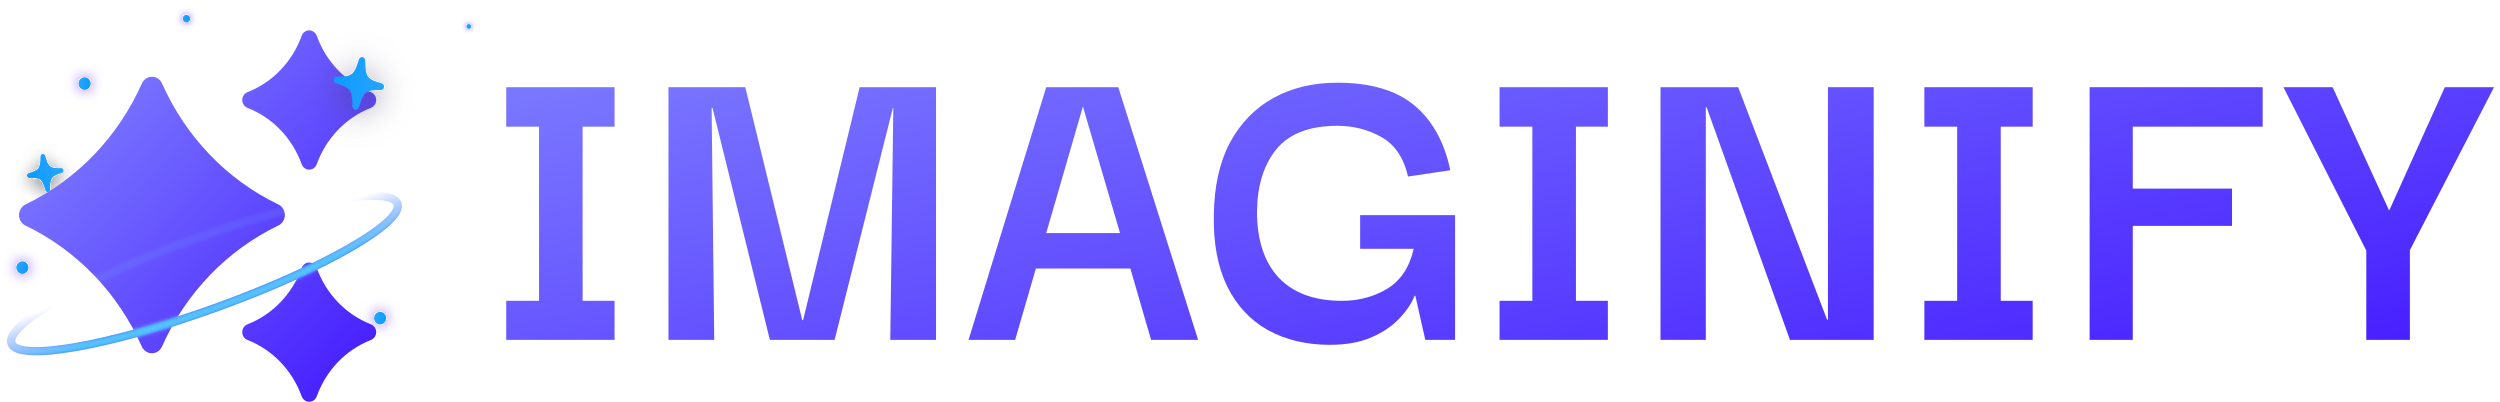
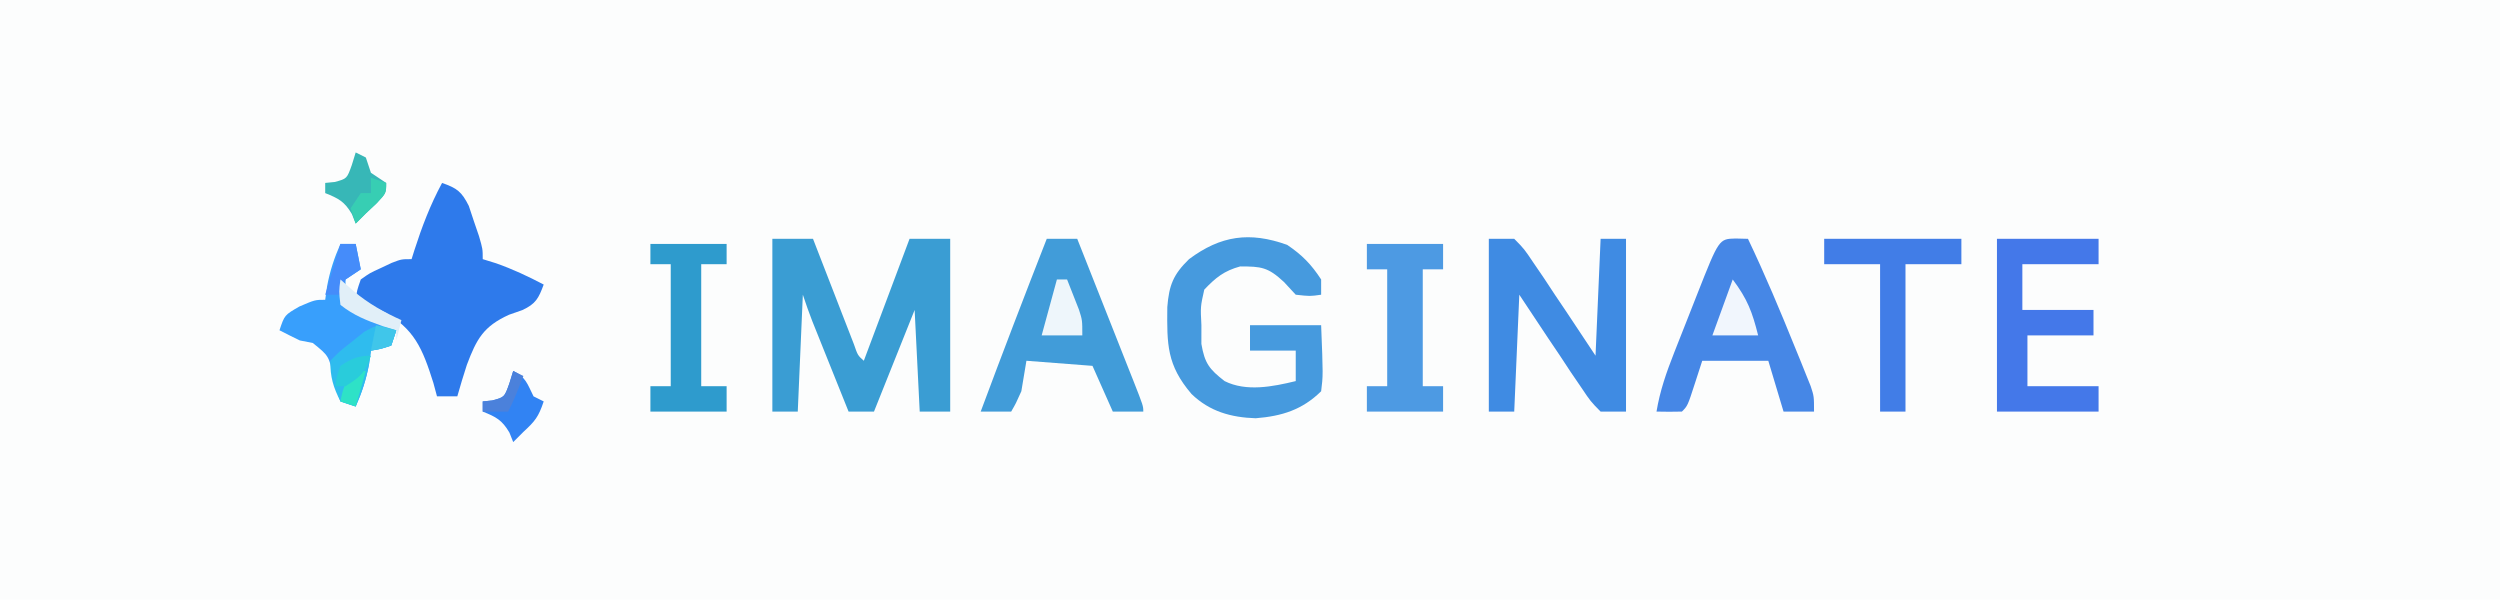
- <svg xmlns="http://www.w3.org/2000/svg" width="168" height="27" viewBox="0 0 168 27" fill="none">
-   <path d="M41.298 20.216V22.84H34.019V20.216H36.223V8.514H34.019V5.86H41.298V8.514H39.152V20.216H41.298ZM44.921 22.84V5.86H50.083L53.911 21.513H53.969L57.768 5.86H62.901V22.84H59.827L60.03 7.247H60.001L56.086 22.84H51.736L47.879 7.247H47.821L47.995 22.84H44.921ZM65.086 22.84L70.306 5.86H75.149L80.514 22.84H77.353L75.961 18.045H69.61L68.218 22.84H65.086ZM72.771 7.157L70.306 15.662H75.265L72.771 7.157ZM89.371 23.172C87.786 23.172 86.394 22.84 85.195 22.177C84.016 21.513 83.107 20.538 82.469 19.251C81.831 17.944 81.532 16.346 81.57 14.456C81.59 12.545 81.947 10.927 82.643 9.6C83.359 8.273 84.335 7.267 85.572 6.584C86.81 5.9 88.24 5.558 89.864 5.558C92.088 5.558 93.808 6.061 95.026 7.066C96.244 8.072 97.056 9.529 97.462 11.44L94.62 11.862C94.33 10.595 93.731 9.71 92.822 9.208C91.933 8.705 90.947 8.454 89.864 8.454C88.008 8.454 86.645 8.976 85.775 10.022C84.925 11.068 84.49 12.465 84.47 14.214C84.47 16.145 84.963 17.632 85.949 18.678C86.935 19.703 88.347 20.216 90.183 20.216C91.305 20.216 92.32 19.945 93.228 19.402C94.137 18.839 94.727 17.944 94.997 16.718H91.401V14.456H97.781V22.84H95.78L95.113 19.884H95.055C94.862 20.387 94.523 20.89 94.04 21.392C93.576 21.895 92.958 22.317 92.184 22.659C91.411 23.001 90.473 23.172 89.371 23.172ZM108.049 20.216V22.84H100.77V20.216H102.974V8.514H100.77V5.86H108.049V8.514H105.903V20.216H108.049ZM122.837 5.86H125.911V22.84H120.285L114.688 7.217H114.63V22.84H111.585V5.86H116.805L122.779 21.483H122.837V5.86ZM136.596 20.216V22.84H129.317V20.216H131.521V8.514H129.317V5.86H136.596V8.514H134.45V20.216H136.596ZM143.322 22.84H140.422V5.86H152.051V8.514H143.322V12.676H149.992V15.179H143.322V22.84ZM159.015 22.84V16.838L153.447 5.86H156.753L160.552 14.154L164.293 5.86H167.599L161.944 16.808V22.84H159.015Z" fill="url(#paint0_linear_2164_2166)" />
-   <g filter="url(#filter0_d_2164_2166)">
-     <path d="M31.499 1.941C31.585 1.941 31.655 1.868 31.655 1.778C31.655 1.688 31.585 1.615 31.499 1.615C31.412 1.615 31.342 1.688 31.342 1.778C31.342 1.868 31.412 1.941 31.499 1.941Z" fill="url(#paint1_linear_2164_2166)" />
-   </g>
-   <g filter="url(#filter1_d_2164_2166)">
-     <path d="M5.684 6.038C5.909 6.038 6.09 5.849 6.09 5.616C6.09 5.383 5.909 5.193 5.684 5.193C5.46 5.193 5.278 5.383 5.278 5.616C5.278 5.849 5.46 6.038 5.684 6.038Z" fill="url(#paint2_linear_2164_2166)" />
-   </g>
-   <g filter="url(#filter2_d_2164_2166)">
-     <path d="M1.502 18.406C1.726 18.406 1.908 18.217 1.908 17.984C1.908 17.751 1.726 17.562 1.502 17.562C1.278 17.562 1.096 17.751 1.096 17.984C1.096 18.217 1.278 18.406 1.502 18.406Z" fill="url(#paint3_linear_2164_2166)" />
-   </g>
-   <g filter="url(#filter3_d_2164_2166)">
-     <path d="M25.543 21.802C25.767 21.802 25.949 21.613 25.949 21.379C25.949 21.146 25.767 20.957 25.543 20.957C25.319 20.957 25.137 21.146 25.137 21.379C25.137 21.613 25.319 21.802 25.543 21.802Z" fill="url(#paint4_linear_2164_2166)" />
-   </g>
-   <g filter="url(#filter4_d_2164_2166)">
-     <path d="M6.528 14.652C6.614 14.652 6.684 14.579 6.684 14.489C6.684 14.399 6.614 14.326 6.528 14.326C6.441 14.326 6.371 14.399 6.371 14.489C6.371 14.579 6.441 14.652 6.528 14.652Z" fill="url(#paint5_linear_2164_2166)" />
-   </g>
-   <g filter="url(#filter5_d_2164_2166)">
-     <path d="M12.524 1.512C12.66 1.512 12.77 1.397 12.77 1.256C12.77 1.115 12.66 1 12.524 1C12.388 1 12.278 1.115 12.278 1.256C12.278 1.397 12.388 1.512 12.524 1.512Z" fill="url(#paint6_linear_2164_2166)" />
-   </g>
-   <g filter="url(#filter6_d_2164_2166)">
-     <path d="M3.228 12.906C3.148 12.919 3.073 12.868 3.049 12.783C2.828 12.029 2.711 11.937 1.985 11.965C1.902 11.967 1.828 11.906 1.816 11.823C1.804 11.739 1.856 11.659 1.936 11.634C2.63 11.42 2.705 11.316 2.722 10.526C2.724 10.438 2.779 10.367 2.857 10.354C2.939 10.342 3.012 10.393 3.038 10.477C3.257 11.231 3.374 11.322 4.099 11.295C4.185 11.293 4.257 11.352 4.269 11.438C4.281 11.521 4.231 11.6 4.149 11.626C3.454 11.842 3.38 11.945 3.365 12.735C3.361 12.824 3.305 12.894 3.228 12.906Z" fill="url(#paint7_linear_2164_2166)" />
-   </g>
-   <path d="M16.63 6.194C16.419 6.276 16.278 6.486 16.278 6.72C16.278 6.954 16.419 7.164 16.63 7.247C18.313 7.903 19.641 9.284 20.272 11.034C20.352 11.254 20.553 11.4 20.778 11.4C21.003 11.4 21.205 11.254 21.285 11.034C21.916 9.284 23.244 7.903 24.927 7.247C25.138 7.164 25.278 6.954 25.278 6.72C25.278 6.486 25.138 6.276 24.927 6.194C23.244 5.537 21.916 4.156 21.285 2.406C21.205 2.186 21.003 2.04 20.778 2.04C20.553 2.04 20.352 2.186 20.272 2.406C19.641 4.156 18.313 5.537 16.63 6.194ZM10.892 5.613C10.771 5.336 10.503 5.16 10.213 5.16C9.922 5.16 9.655 5.336 9.533 5.613C7.936 9.2 5.164 12.082 1.714 13.74C1.447 13.867 1.278 14.145 1.278 14.452C1.278 14.759 1.447 15.032 1.714 15.159C5.163 16.815 7.937 19.698 9.528 23.285C9.65 23.563 9.917 23.739 10.208 23.739C10.499 23.739 10.766 23.563 10.888 23.285C12.482 19.695 15.254 16.812 18.706 15.154C18.974 15.027 19.142 14.749 19.142 14.447C19.142 14.145 18.974 13.867 18.706 13.74C15.257 12.085 12.485 9.2 10.892 5.613ZM20.272 18.006C19.641 19.756 18.313 21.137 16.63 21.794C16.419 21.876 16.278 22.086 16.278 22.32C16.278 22.554 16.419 22.764 16.63 22.846C18.313 23.503 19.641 24.884 20.272 26.634C20.352 26.854 20.553 27 20.778 27C21.003 27 21.205 26.854 21.285 26.634C21.916 24.884 23.244 23.503 24.927 22.846C25.138 22.764 25.278 22.554 25.278 22.32C25.278 22.086 25.138 21.876 24.927 21.794C23.244 21.137 21.916 19.756 21.285 18.006C21.205 17.786 21.003 17.64 20.778 17.64C20.553 17.64 20.352 17.786 20.272 18.006Z" fill="url(#paint8_linear_2164_2166)" />
-   <path d="M12.972 16.086C5.808 18.673 0.343 21.799 0.766 23.067C1.19 24.334 7.341 23.264 14.505 20.677C21.669 18.089 27.133 14.964 26.71 13.696C26.287 12.428 20.136 13.498 12.972 16.086Z" stroke="url(#paint9_linear_2164_2166)" stroke-width="0.549" />
-   <g style="mix-blend-mode:screen" filter="url(#filter7_f_2164_2166)">
-     <path d="M12.972 16.085C5.808 18.673 0.343 21.799 0.766 23.066C1.19 24.334 7.341 23.264 14.505 20.677C21.669 18.089 27.133 14.963 26.71 13.696C26.287 12.428 20.136 13.498 12.972 16.085Z" stroke="url(#paint10_linear_2164_2166)" stroke-width="0.549" />
-   </g>
-   <g filter="url(#filter8_d_2164_2166)">
-     <path d="M23.872 7.362C23.762 7.345 23.683 7.247 23.684 7.126C23.679 6.038 23.559 5.869 22.591 5.606C22.479 5.575 22.405 5.463 22.421 5.348C22.437 5.232 22.536 5.149 22.652 5.148C23.65 5.152 23.789 5.046 24.113 4.009C24.149 3.894 24.248 3.823 24.357 3.839C24.469 3.856 24.547 3.954 24.549 4.076C24.551 5.161 24.67 5.33 25.637 5.593C25.752 5.627 25.825 5.735 25.808 5.853C25.793 5.968 25.696 6.051 25.577 6.051C24.577 6.05 24.441 6.155 24.119 7.192C24.08 7.308 23.979 7.378 23.872 7.362Z" fill="url(#paint11_linear_2164_2166)" />
-   </g>
-   <defs>
-     <filter id="filter0_d_2164_2166" x="31.001" y="1.274" width="0.996" height="1.009" filterUnits="userSpaceOnUse" color-interpolation-filters="sRGB">
-       <feFlood flood-opacity="0" result="BackgroundImageFix" />
-       <feColorMatrix in="SourceAlpha" type="matrix" values="0 0 0 0 0 0 0 0 0 0 0 0 0 0 0 0 0 0 127 0" result="hardAlpha" />
-       <feOffset />
-       <feGaussianBlur stdDeviation="0.171" />
-       <feComposite in2="hardAlpha" operator="out" />
-       <feColorMatrix type="matrix" values="0 0 0 0 0.592 0 0 0 0 0.392 0 0 0 0 1 0 0 0 1 0" />
-       <feBlend mode="normal" in2="BackgroundImageFix" result="effect1_dropShadow_2164_2166" />
-       <feBlend mode="normal" in="SourceGraphic" in2="effect1_dropShadow_2164_2166" result="shape" />
-     </filter>
-     <filter id="filter1_d_2164_2166" x="4.392" y="4.308" width="2.584" height="2.616" filterUnits="userSpaceOnUse" color-interpolation-filters="sRGB">
-       <feFlood flood-opacity="0" result="BackgroundImageFix" />
-       <feColorMatrix in="SourceAlpha" type="matrix" values="0 0 0 0 0 0 0 0 0 0 0 0 0 0 0 0 0 0 127 0" result="hardAlpha" />
-       <feOffset />
-       <feGaussianBlur stdDeviation="0.443" />
-       <feComposite in2="hardAlpha" operator="out" />
-       <feColorMatrix type="matrix" values="0 0 0 0 0.592 0 0 0 0 0.392 0 0 0 0 1 0 0 0 1 0" />
-       <feBlend mode="normal" in2="BackgroundImageFix" result="effect1_dropShadow_2164_2166" />
-       <feBlend mode="normal" in="SourceGraphic" in2="effect1_dropShadow_2164_2166" result="shape" />
-     </filter>
-     <filter id="filter2_d_2164_2166" x="0.21" y="16.676" width="2.584" height="2.616" filterUnits="userSpaceOnUse" color-interpolation-filters="sRGB">
-       <feFlood flood-opacity="0" result="BackgroundImageFix" />
-       <feColorMatrix in="SourceAlpha" type="matrix" values="0 0 0 0 0 0 0 0 0 0 0 0 0 0 0 0 0 0 127 0" result="hardAlpha" />
-       <feOffset />
-       <feGaussianBlur stdDeviation="0.443" />
-       <feComposite in2="hardAlpha" operator="out" />
-       <feColorMatrix type="matrix" values="0 0 0 0 0.592 0 0 0 0 0.392 0 0 0 0 1 0 0 0 1 0" />
-       <feBlend mode="normal" in2="BackgroundImageFix" result="effect1_dropShadow_2164_2166" />
-       <feBlend mode="normal" in="SourceGraphic" in2="effect1_dropShadow_2164_2166" result="shape" />
-     </filter>
-     <filter id="filter3_d_2164_2166" x="24.251" y="20.071" width="2.584" height="2.616" filterUnits="userSpaceOnUse" color-interpolation-filters="sRGB">
-       <feFlood flood-opacity="0" result="BackgroundImageFix" />
-       <feColorMatrix in="SourceAlpha" type="matrix" values="0 0 0 0 0 0 0 0 0 0 0 0 0 0 0 0 0 0 127 0" result="hardAlpha" />
-       <feOffset />
-       <feGaussianBlur stdDeviation="0.443" />
-       <feComposite in2="hardAlpha" operator="out" />
-       <feColorMatrix type="matrix" values="0 0 0 0 0.592 0 0 0 0 0.392 0 0 0 0 1 0 0 0 1 0" />
-       <feBlend mode="normal" in2="BackgroundImageFix" result="effect1_dropShadow_2164_2166" />
-       <feBlend mode="normal" in="SourceGraphic" in2="effect1_dropShadow_2164_2166" result="shape" />
-     </filter>
-     <filter id="filter4_d_2164_2166" x="6.03" y="13.984" width="0.996" height="1.009" filterUnits="userSpaceOnUse" color-interpolation-filters="sRGB">
-       <feFlood flood-opacity="0" result="BackgroundImageFix" />
-       <feColorMatrix in="SourceAlpha" type="matrix" values="0 0 0 0 0 0 0 0 0 0 0 0 0 0 0 0 0 0 127 0" result="hardAlpha" />
-       <feOffset />
-       <feGaussianBlur stdDeviation="0.171" />
-       <feComposite in2="hardAlpha" operator="out" />
-       <feColorMatrix type="matrix" values="0 0 0 0 0.592 0 0 0 0 0.392 0 0 0 0 1 0 0 0 1 0" />
-       <feBlend mode="normal" in2="BackgroundImageFix" result="effect1_dropShadow_2164_2166" />
-       <feBlend mode="normal" in="SourceGraphic" in2="effect1_dropShadow_2164_2166" result="shape" />
-     </filter>
-     <filter id="filter5_d_2164_2166" x="11.742" y="0.463" width="1.565" height="1.585" filterUnits="userSpaceOnUse" color-interpolation-filters="sRGB">
-       <feFlood flood-opacity="0" result="BackgroundImageFix" />
-       <feColorMatrix in="SourceAlpha" type="matrix" values="0 0 0 0 0 0 0 0 0 0 0 0 0 0 0 0 0 0 127 0" result="hardAlpha" />
-       <feOffset />
-       <feGaussianBlur stdDeviation="0.268" />
-       <feComposite in2="hardAlpha" operator="out" />
-       <feColorMatrix type="matrix" values="0 0 0 0 0.592 0 0 0 0 0.392 0 0 0 0 1 0 0 0 1 0" />
-       <feBlend mode="normal" in2="BackgroundImageFix" result="effect1_dropShadow_2164_2166" />
-       <feBlend mode="normal" in="SourceGraphic" in2="effect1_dropShadow_2164_2166" result="shape" />
-     </filter>
-     <filter id="filter6_d_2164_2166" x="0.732" y="9.553" width="4.62" height="4.719" filterUnits="userSpaceOnUse" color-interpolation-filters="sRGB">
-       <feFlood flood-opacity="0" result="BackgroundImageFix" />
-       <feColorMatrix in="SourceAlpha" type="matrix" values="0 0 0 0 0 0 0 0 0 0 0 0 0 0 0 0 0 0 127 0" result="hardAlpha" />
-       <feOffset dy="0.282" />
-       <feGaussianBlur stdDeviation="0.541" />
-       <feComposite in2="hardAlpha" operator="out" />
-       <feColorMatrix type="matrix" values="0 0 0 0 0.221 0 0 0 0 0.21 0 0 0 0 0.242 0 0 0 0.6 0" />
-       <feBlend mode="normal" in2="BackgroundImageFix" result="effect1_dropShadow_2164_2166" />
-       <feBlend mode="normal" in="SourceGraphic" in2="effect1_dropShadow_2164_2166" result="shape" />
-     </filter>
-     <filter id="filter7_f_2164_2166" x="0.216" y="12.631" width="27.044" height="11.499" filterUnits="userSpaceOnUse" color-interpolation-filters="sRGB">
-       <feFlood flood-opacity="0" result="BackgroundImageFix" />
-       <feBlend mode="normal" in="SourceGraphic" in2="BackgroundImageFix" result="shape" />
-       <feGaussianBlur stdDeviation="0.127" result="effect1_foregroundBlur_2164_2166" />
-     </filter>
-     <filter id="filter8_d_2164_2166" x="20.288" y="2.261" width="7.653" height="7.788" filterUnits="userSpaceOnUse" color-interpolation-filters="sRGB">
-       <feFlood flood-opacity="0" result="BackgroundImageFix" />
-       <feColorMatrix in="SourceAlpha" type="matrix" values="0 0 0 0 0 0 0 0 0 0 0 0 0 0 0 0 0 0 127 0" result="hardAlpha" />
-       <feOffset dy="0.555" />
-       <feGaussianBlur stdDeviation="1.065" />
-       <feComposite in2="hardAlpha" operator="out" />
-       <feColorMatrix type="matrix" values="0 0 0 0 0.297 0 0 0 0 0.244 0 0 0 0 0.404 0 0 0 0.6 0" />
-       <feBlend mode="normal" in2="BackgroundImageFix" result="effect1_dropShadow_2164_2166" />
-       <feBlend mode="normal" in="SourceGraphic" in2="effect1_dropShadow_2164_2166" result="shape" />
-     </filter>
-     <linearGradient id="paint0_linear_2164_2166" x1="32.279" y1="-4.2" x2="45.114" y2="53.252" gradientUnits="userSpaceOnUse">
-       <stop stop-color="#868CFF" />
-       <stop offset="1" stop-color="#4318FF" />
-     </linearGradient>
-     <linearGradient id="paint1_linear_2164_2166" x1="31.352" y1="1.761" x2="31.663" y2="1.768" gradientUnits="userSpaceOnUse">
-       <stop stop-color="#26A4FF" />
-       <stop offset="1" stop-color="#0D9AFF" />
-     </linearGradient>
-     <linearGradient id="paint2_linear_2164_2166" x1="5.302" y1="5.572" x2="6.11" y2="5.588" gradientUnits="userSpaceOnUse">
-       <stop stop-color="#26A4FF" />
-       <stop offset="1" stop-color="#0D9AFF" />
-     </linearGradient>
-     <linearGradient id="paint3_linear_2164_2166" x1="1.12" y1="17.94" x2="1.928" y2="17.957" gradientUnits="userSpaceOnUse">
-       <stop stop-color="#26A4FF" />
-       <stop offset="1" stop-color="#0D9AFF" />
-     </linearGradient>
-     <linearGradient id="paint4_linear_2164_2166" x1="25.161" y1="21.336" x2="25.968" y2="21.352" gradientUnits="userSpaceOnUse">
-       <stop stop-color="#26A4FF" />
-       <stop offset="1" stop-color="#0D9AFF" />
-     </linearGradient>
-     <linearGradient id="paint5_linear_2164_2166" x1="6.38" y1="14.472" x2="6.692" y2="14.478" gradientUnits="userSpaceOnUse">
-       <stop stop-color="#26A4FF" />
-       <stop offset="1" stop-color="#0D9AFF" />
-     </linearGradient>
-     <linearGradient id="paint6_linear_2164_2166" x1="12.293" y1="1.229" x2="12.782" y2="1.239" gradientUnits="userSpaceOnUse">
-       <stop stop-color="#26A4FF" />
-       <stop offset="1" stop-color="#0D9AFF" />
-     </linearGradient>
-     <linearGradient id="paint7_linear_2164_2166" x1="4.177" y1="11.317" x2="1.741" y2="11.721" gradientUnits="userSpaceOnUse">
-       <stop stop-color="#26A4FF" />
-       <stop offset="1" stop-color="#0D9AFF" />
-     </linearGradient>
-     <linearGradient id="paint8_linear_2164_2166" x1="1.278" y1="2.04" x2="26.219" y2="26.022" gradientUnits="userSpaceOnUse">
-       <stop stop-color="#868CFF" />
-       <stop offset="1" stop-color="#4318FF" />
-     </linearGradient>
-     <linearGradient id="paint9_linear_2164_2166" x1="1.183" y1="24.803" x2="0.114" y2="21.789" gradientUnits="userSpaceOnUse">
-       <stop stop-color="#3F5FFF" />
-       <stop offset="1" stop-color="#3F5FFF" stop-opacity="0" />
-     </linearGradient>
-     <linearGradient id="paint10_linear_2164_2166" x1="1.183" y1="24.802" x2="0.114" y2="21.789" gradientUnits="userSpaceOnUse">
-       <stop stop-color="#1DA0FF" />
-       <stop offset="1" stop-color="#199FFF" stop-opacity="0.13" />
-     </linearGradient>
-     <linearGradient id="paint11_linear_2164_2166" x1="25.733" y1="5.656" x2="22.352" y2="5.259" gradientUnits="userSpaceOnUse">
-       <stop stop-color="#26A4FF" />
-       <stop offset="1" stop-color="#0D9AFF" />
-     </linearGradient>
-   </defs>
+ <svg xmlns="http://www.w3.org/2000/svg" version="1.1" width="492" height="118">
+   <path d="M0 0 C162.36 0 324.72 0 492 0 C492 38.94 492 77.88 492 118 C329.64 118 167.28 118 0 118 C0 79.06 0 40.12 0 0 Z " fill="#FCFDFD" transform="translate(0,0)" />
+   <path d="M0 0 C2.64 0 5.28 0 8 0 C8.267 0.692 8.535 1.383 8.81 2.095 C10.017 5.211 11.227 8.324 12.438 11.438 C13.069 13.07 13.069 13.07 13.713 14.736 C14.116 15.771 14.519 16.805 14.934 17.871 C15.305 18.829 15.677 19.788 16.06 20.775 C16.807 22.933 16.807 22.933 18 24 C18.398 22.938 18.797 21.876 19.207 20.781 C21.805 13.854 24.402 6.927 27 0 C29.64 0 32.28 0 35 0 C35 11.22 35 22.44 35 34 C33.02 34 31.04 34 29 34 C28.505 24.1 28.505 24.1 28 14 C25.36 20.6 22.72 27.2 20 34 C18.35 34 16.7 34 15 34 C13.686 30.73 12.374 27.459 11.062 24.188 C10.689 23.259 10.316 22.33 9.932 21.373 C9.574 20.48 9.216 19.588 8.848 18.668 C8.518 17.846 8.188 17.024 7.848 16.177 C7.183 14.469 6.579 12.738 6 11 C5.67 18.59 5.34 26.18 5 34 C3.35 34 1.7 34 0 34 C0 22.78 0 11.56 0 0 Z " fill="#3A9DD3" transform="translate(152,47)" />
+   <path d="M0 0 C2.936 1.036 3.847 1.695 5.266 4.531 C5.753 6.001 5.753 6.001 6.25 7.5 C6.585 8.48 6.92 9.459 7.266 10.469 C8 13 8 13 8 15 C8.866 15.268 9.732 15.536 10.625 15.812 C13.918 16.971 16.911 18.382 20 20 C18.993 22.707 18.462 23.785 15.793 25.027 C14.933 25.328 14.073 25.628 13.188 25.938 C8.154 28.225 6.804 30.687 4.875 35.812 C4.215 37.864 3.578 39.924 3 42 C1.68 42 0.36 42 -1 42 C-1.233 41.131 -1.467 40.262 -1.707 39.367 C-3.832 32.655 -5.422 28.589 -11.812 25.188 C-13.524 24.417 -15.248 23.672 -17 23 C-16.746 21.141 -16.746 21.141 -16 19 C-14.223 17.734 -14.223 17.734 -12.062 16.75 C-11.352 16.415 -10.642 16.08 -9.91 15.734 C-8 15 -8 15 -6 15 C-5.818 14.42 -5.636 13.84 -5.449 13.242 C-3.958 8.609 -2.317 4.302 0 0 Z " fill="#2E7AEB" transform="translate(87,36)" />
+   <path d="M0 0 C2.942 1.984 4.756 3.841 6.688 6.812 C6.688 7.803 6.688 8.793 6.688 9.812 C4.5 10.125 4.5 10.125 1.688 9.812 C0.924 8.988 0.161 8.162 -0.625 7.312 C-3.8 4.359 -5.112 4.254 -9.25 4.246 C-12.412 5.114 -14.058 6.442 -16.312 8.812 C-17.066 12.167 -17.066 12.167 -16.875 15.812 C-16.876 17.029 -16.878 18.246 -16.879 19.5 C-16.226 23.316 -15.323 24.472 -12.312 26.812 C-8.033 28.952 -2.822 27.906 1.688 26.812 C1.688 24.832 1.688 22.852 1.688 20.812 C-1.282 20.812 -4.253 20.812 -7.312 20.812 C-7.312 19.163 -7.312 17.512 -7.312 15.812 C-2.692 15.812 1.927 15.812 6.688 15.812 C7.078 25.676 7.078 25.676 6.688 28.812 C2.963 32.475 -1.043 33.71 -6.188 34.125 C-11.021 33.97 -15.261 32.8 -18.824 29.348 C-23.698 23.636 -23.661 19.597 -23.586 12.242 C-23.243 7.939 -22.414 5.835 -19.312 2.812 C-13.066 -1.842 -7.375 -2.644 0 0 Z " fill="#469ADE" transform="translate(253.3125,48.1875)" />
+   <path d="M0 0 C1.65 0 3.3 0 5 0 C6.957 1.984 6.957 1.984 8.812 4.75 C9.489 5.741 10.166 6.733 10.863 7.754 C11.568 8.825 12.274 9.896 13 11 C13.763 12.135 14.527 13.269 15.293 14.402 C17.211 17.258 19.108 20.128 21 23 C21.33 15.41 21.66 7.82 22 0 C23.65 0 25.3 0 27 0 C27 11.22 27 22.44 27 34 C25.35 34 23.7 34 22 34 C20.043 32.016 20.043 32.016 18.188 29.25 C17.511 28.259 16.834 27.267 16.137 26.246 C15.432 25.175 14.726 24.104 14 23 C13.237 21.865 12.473 20.731 11.707 19.598 C9.789 16.742 7.892 13.872 6 11 C5.67 18.59 5.34 26.18 5 34 C3.35 34 1.7 34 0 34 C0 22.78 0 11.56 0 0 Z " fill="#3F8BE3" transform="translate(293,47)" />
+   <path d="M0 0 C1.207 0.031 1.207 0.031 2.438 0.062 C5.806 7.123 8.819 14.312 11.75 21.562 C12.112 22.447 12.473 23.332 12.846 24.243 C13.182 25.081 13.517 25.918 13.863 26.781 C14.167 27.533 14.47 28.286 14.782 29.061 C15.438 31.062 15.438 31.062 15.438 34.062 C13.457 34.062 11.477 34.062 9.438 34.062 C7.952 29.113 7.952 29.113 6.438 24.062 C2.147 24.062 -2.143 24.062 -6.562 24.062 C-7.037 25.527 -7.511 26.991 -8 28.5 C-9.438 32.938 -9.438 32.938 -10.562 34.062 C-12.229 34.103 -13.896 34.105 -15.562 34.062 C-14.885 29.967 -13.613 26.343 -12.094 22.484 C-11.853 21.872 -11.613 21.26 -11.365 20.63 C-10.86 19.345 -10.352 18.061 -9.842 16.777 C-9.06 14.807 -8.286 12.833 -7.512 10.859 C-3.26 0.08 -3.26 0.08 0 0 Z " fill="#4687E6" transform="translate(341.5625,46.9375)" />
+   <path d="M0 0 C1.98 0 3.96 0 6 0 C7.854 4.681 9.705 9.362 11.554 14.044 C12.184 15.638 12.815 17.232 13.446 18.825 C14.351 21.111 15.254 23.397 16.156 25.684 C16.441 26.4 16.725 27.117 17.018 27.855 C19 32.886 19 32.886 19 34 C17.02 34 15.04 34 13 34 C11.68 31.03 10.36 28.06 9 25 C4.71 24.67 0.42 24.34 -4 24 C-4.33 25.98 -4.66 27.96 -5 30 C-6.062 32.375 -6.062 32.375 -7 34 C-8.98 34 -10.96 34 -13 34 C-8.77 22.626 -4.421 11.301 0 0 Z " fill="#419CD9" transform="translate(206,47)" />
+   <path d="M0 0 C6.6 0 13.2 0 20 0 C20 1.65 20 3.3 20 5 C15.05 5 10.1 5 5 5 C5 7.97 5 10.94 5 14 C9.62 14 14.24 14 19 14 C19 15.65 19 17.3 19 19 C14.71 19 10.42 19 6 19 C6 22.3 6 25.6 6 29 C10.62 29 15.24 29 20 29 C20 30.65 20 32.3 20 34 C13.4 34 6.8 34 0 34 C0 22.78 0 11.56 0 0 Z " fill="#4478E9" transform="translate(393,47)" />
+   <path d="M0 0 C4.95 0 9.9 0 15 0 C15 1.65 15 3.3 15 5 C13.68 5 12.36 5 11 5 C11 12.59 11 20.18 11 28 C12.32 28 13.64 28 15 28 C15 29.65 15 31.3 15 33 C10.05 33 5.1 33 0 33 C0 31.35 0 29.7 0 28 C1.32 28 2.64 28 4 28 C4 20.41 4 12.82 4 5 C2.68 5 1.36 5 0 5 C0 3.35 0 1.7 0 0 Z " fill="#4D9AE3" transform="translate(269,48)" />
+   <path d="M0 0 C8.91 0 17.82 0 27 0 C27 1.65 27 3.3 27 5 C23.37 5 19.74 5 16 5 C16 14.57 16 24.14 16 34 C14.35 34 12.7 34 11 34 C11 24.43 11 14.86 11 5 C7.37 5 3.74 5 0 5 C0 3.35 0 1.7 0 0 Z " fill="#417DE7" transform="translate(359,47)" />
+   <path d="M0 0 C4.95 0 9.9 0 15 0 C15 1.32 15 2.64 15 4 C13.35 4 11.7 4 10 4 C10 11.92 10 19.84 10 28 C11.65 28 13.3 28 15 28 C15 29.65 15 31.3 15 33 C10.05 33 5.1 33 0 33 C0 31.35 0 29.7 0 28 C1.32 28 2.64 28 4 28 C4 20.08 4 12.16 4 4 C2.68 4 1.36 4 0 4 C0 2.68 0 1.36 0 0 Z " fill="#2E9BCD" transform="translate(128,48)" />
+   <path d="M0 0 C0.99 0 1.98 0 3 0 C3.33 1.65 3.66 3.3 4 5 C3.01 5.66 2.02 6.32 1 7 C1 8.65 1 10.3 1 12 C4.3 13.65 7.6 15.3 11 17 C10.67 17.99 10.34 18.98 10 20 C7.938 20.688 7.938 20.688 6 21 C5.876 21.887 5.753 22.774 5.625 23.688 C5.056 26.704 4.234 29.203 3 32 C2.01 31.67 1.02 31.34 0 31 C-0.773 28.785 -0.773 28.785 -1.375 26.062 C-2.322 22.012 -2.322 22.012 -5.438 19.5 C-6.283 19.335 -7.129 19.17 -8 19 C-9.341 18.348 -10.677 17.686 -12 17 C-11 14 -11 14 -8.062 12.312 C-5 11 -5 11 -3 11 C-2.876 10.113 -2.752 9.226 -2.625 8.312 C-2.056 5.296 -1.234 2.797 0 0 Z " fill="#389FFC" transform="translate(67,48)" />
+   <path d="M0 0 C0.562 0.232 1.124 0.464 1.703 0.703 C1.373 1.693 1.043 2.683 0.703 3.703 C-1.359 4.391 -1.359 4.391 -3.297 4.703 C-3.482 6.033 -3.482 6.033 -3.672 7.391 C-4.241 10.407 -5.063 12.906 -6.297 15.703 C-7.287 15.373 -8.277 15.043 -9.297 14.703 C-10.745 11.808 -11.297 9.961 -11.297 6.703 C-9.469 4.844 -9.469 4.844 -7.047 2.953 C-6.258 2.319 -5.469 1.685 -4.656 1.031 C-2.297 -0.297 -2.297 -0.297 0 0 Z " fill="#2FBCEE" transform="translate(76.29688,64.29688)" />
+   <path d="M0 0 C2.528 1.264 2.764 2.528 4 5 C4.66 5.33 5.32 5.66 6 6 C4.983 9.051 4.279 9.904 2 12 C1.34 12.66 0.68 13.32 0 14 C-0.247 13.381 -0.495 12.762 -0.75 12.125 C-2.206 9.649 -3.378 9.049 -6 8 C-6 7.34 -6 6.68 -6 6 C-5.381 5.938 -4.763 5.876 -4.125 5.812 C-1.722 5.171 -1.722 5.171 -0.75 2.438 C-0.502 1.633 -0.255 0.829 0 0 Z " fill="#3183F3" transform="translate(101,73)" />
+   <path d="M0 0 C0.66 0.33 1.32 0.66 2 1 C2.33 1.99 2.66 2.98 3 4 C3.99 4.66 4.98 5.32 6 6 C6 8 6 8 4.125 10 C3.424 10.66 2.723 11.32 2 12 C1.34 12.66 0.68 13.32 0 14 C-0.247 13.381 -0.495 12.762 -0.75 12.125 C-2.206 9.649 -3.378 9.049 -6 8 C-6 7.34 -6 6.68 -6 6 C-5.381 5.938 -4.763 5.876 -4.125 5.812 C-1.722 5.171 -1.722 5.171 -0.75 2.438 C-0.502 1.633 -0.255 0.829 0 0 Z " fill="#37B7B7" transform="translate(70,30)" />
+   <path d="M0 0 C0.66 0 1.32 0 2 0 C2.506 1.268 3.005 2.54 3.5 3.812 C3.918 4.874 3.918 4.874 4.344 5.957 C5 8 5 8 5 11 C2.36 11 -0.28 11 -3 11 C-2.01 7.37 -1.02 3.74 0 0 Z " fill="#EEF6FB" transform="translate(208,55)" />
+   <path d="M0 0 C2.904 3.872 3.851 6.403 5 11 C2.03 11 -0.94 11 -4 11 C-2.68 7.37 -1.36 3.74 0 0 Z " fill="#F1F6FD" transform="translate(341,55)" />
+   <path d="M0 0 C0.99 0 1.98 0 3 0 C3.33 1.65 3.66 3.3 4 5 C3.01 5.66 2.02 6.32 1 7 C0.67 7.99 0.34 8.98 0 10 C-0.99 10 -1.98 10 -3 10 C-2.01 6.7 -1.02 3.4 0 0 Z " fill="#458CFA" transform="translate(67,48)" />
+   <path d="M0 0 C0.866 0.763 1.732 1.526 2.625 2.312 C5.536 4.752 8.529 6.43 12 8 C11.67 9.32 11.34 10.64 11 12 C11 11.34 11 10.68 11 10 C10.113 9.732 9.226 9.464 8.312 9.188 C5.146 8.052 2.635 7.093 0 5 C-0.312 2.312 -0.312 2.312 0 0 Z " fill="#E1EFF8" transform="translate(67,55)" />
+   <path d="M0 0 C0.66 0.33 1.32 0.66 2 1 C0.125 5.75 0.125 5.75 -1 8 C-2.65 8 -4.3 8 -6 8 C-6 7.34 -6 6.68 -6 6 C-5.381 5.938 -4.763 5.876 -4.125 5.812 C-1.722 5.171 -1.722 5.171 -0.75 2.438 C-0.502 1.633 -0.255 0.829 0 0 Z " fill="#4B81DB" transform="translate(101,73)" />
+   <path d="M0 0 C0.99 0.33 1.98 0.66 3 1 C3 3 3 3 1.125 5 C0.424 5.66 -0.278 6.32 -1 7 C-1.66 7.66 -2.32 8.32 -3 9 C-3.33 8.01 -3.66 7.02 -4 6 C-3.34 5.01 -2.68 4.02 -2 3 C-1.34 3 -0.68 3 0 3 C0 2.01 0 1.02 0 0 Z " fill="#37CEB3" transform="translate(73,35)" />
+   <path d="M0 0 C0.66 0 1.32 0 2 0 C1.34 2.31 0.68 4.62 0 7 C-0.99 6.67 -1.98 6.34 -3 6 C-2.427 3.133 -2.139 2.139 0 0 Z " fill="#2EE2C7" transform="translate(70,73)" />
+   <path d="M0 0 C-1.137 3.412 -2.043 4.119 -5 6 C-5.66 6 -6.32 6 -7 6 C-6.75 4.125 -6.75 4.125 -6 2 C-3.853 0.615 -2.561 0 0 0 Z " fill="#29CCDB" transform="translate(73,70)" />
+   <path d="M0 0 C1.98 0.495 1.98 0.495 4 1 C3.67 1.99 3.34 2.98 3 4 C0.938 4.688 0.938 4.688 -1 5 C-0.67 3.35 -0.34 1.7 0 0 Z " fill="#40C6EA" transform="translate(74,64)" />
</svg>
